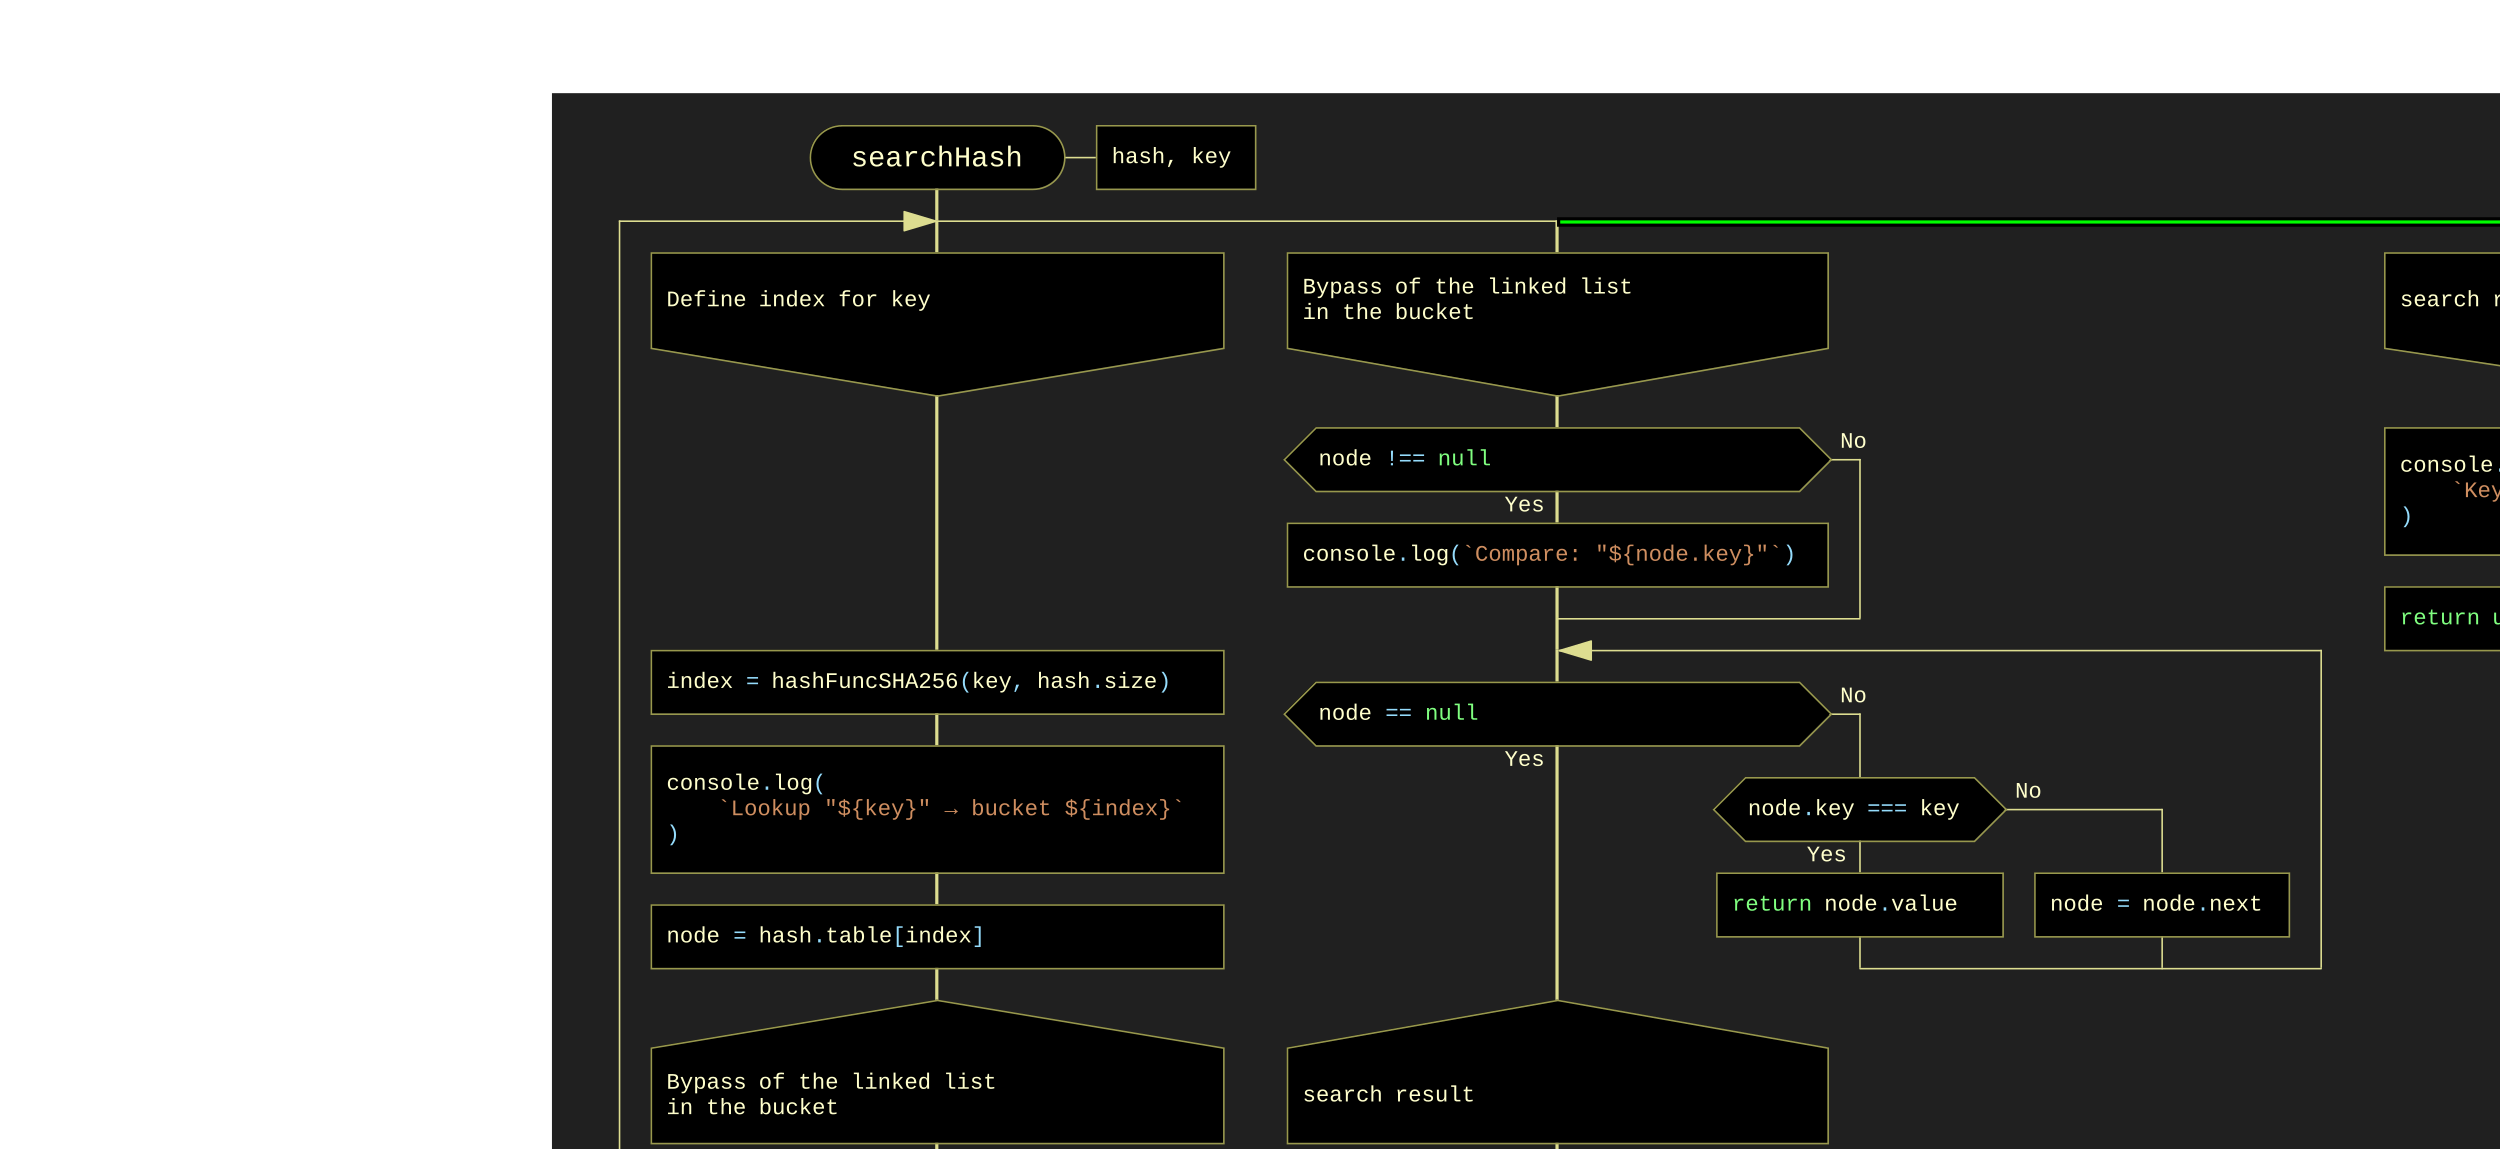
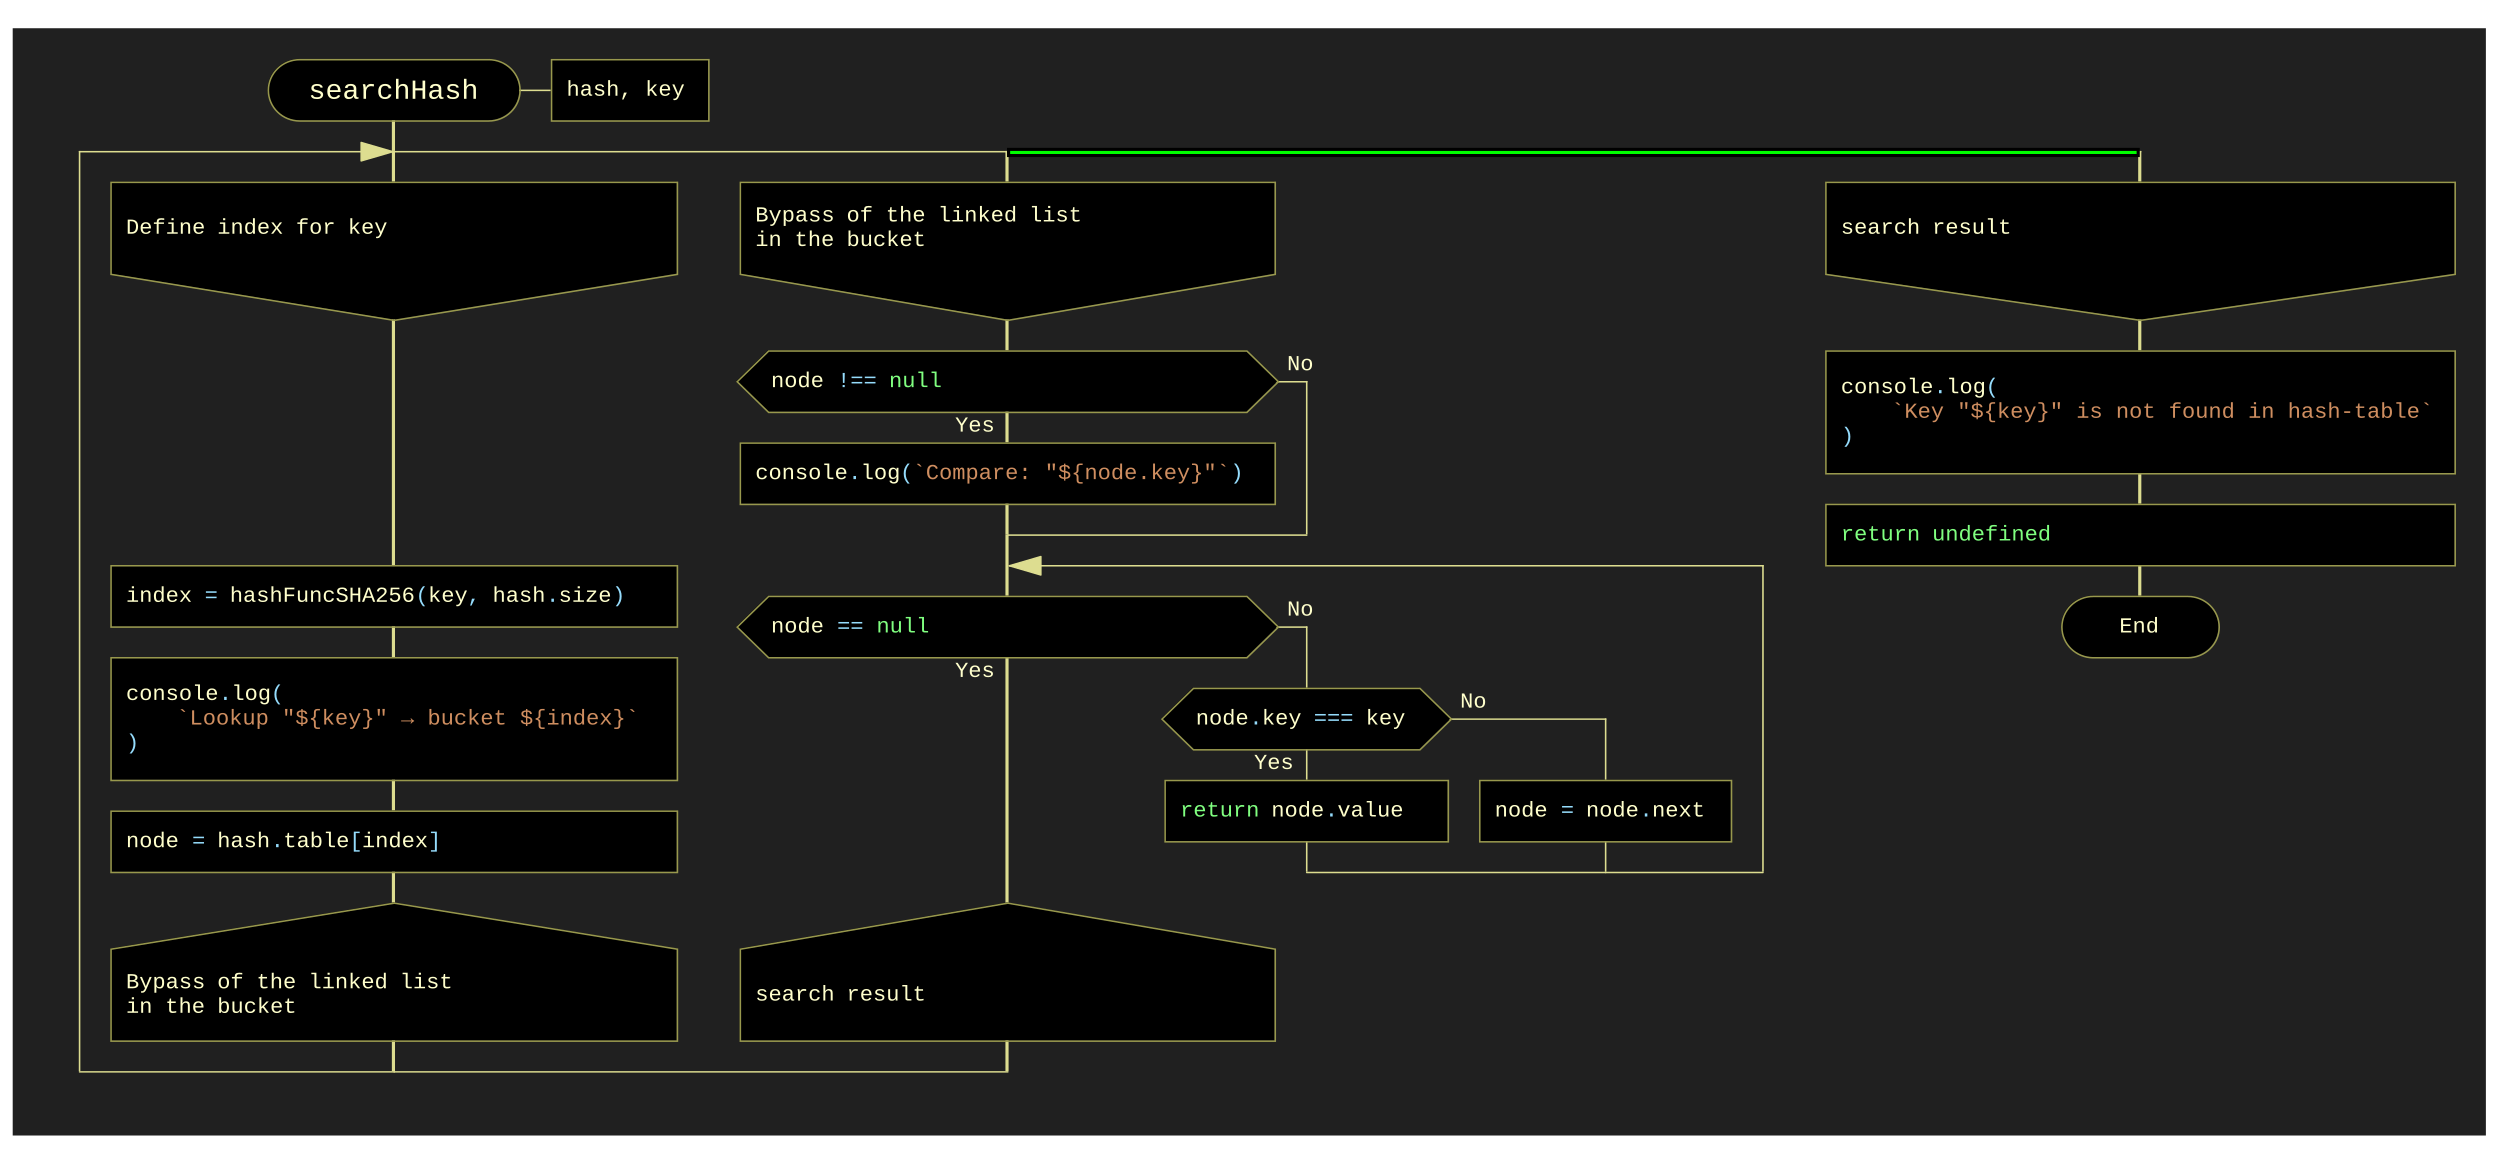
<svg xmlns="http://www.w3.org/2000/svg" version="1.1" width="1572" height="722" id="svg125">
  <defs id="defs1" />
-   <g id="g125" transform="translate(347.0649,58.58385)">
+   <g id="g125" transform="matrix(0.9892716,0,0,0.9643471,7.988703,17.75268)">
    <rect fill="#202020" stroke="none" x="0" y="0" width="1572" height="722" id="rect1" />
    <g transform="translate(42,40)" id="g124">
      <rect fill="#dddd90" stroke="none" x="0" y="40" width="1" height="600" id="rect2" />
      <rect fill="#dddd90" stroke="none" x="199" y="105" width="2" height="225" id="rect3" />
      <rect fill="#dddd90" stroke="none" x="199" y="330" width="2" height="80" id="rect4" />
      <rect fill="#dddd90" stroke="none" x="199" y="410" width="2" height="80" id="rect5" />
      <rect fill="#dddd90" stroke="none" x="199" y="490" width="2" height="85" id="rect6" />
      <path fill="none" stroke="#dddd90" paint-order="fill stroke markers" d="m 0.5,40.5 h 199" stroke-linecap="round" stroke-miterlimit="10" id="path6" />
      <g transform="rotate(180,0.25,20.25)" id="g6" />
      <g transform="translate(199.5,40.5)" id="g7">
        <path fill="#dddd90" stroke="#dddd90" paint-order="fill stroke markers" d="M -20,-6 0,0 -20,6 Z" stroke-linecap="round" stroke-linejoin="round" stroke-miterlimit="10" id="path7" />
      </g>
      <rect fill="#dddd90" stroke="none" x="199" y="40" width="2" height="65" id="rect7" />
      <path fill="none" stroke="#dddd90" paint-order="fill stroke markers" d="m 0.5,640.5 h 200" stroke-linecap="round" stroke-miterlimit="10" id="path8" />
      <rect fill="#dddd90" stroke="none" x="199" y="575" width="2" height="65" id="rect8" />
      <rect fill="#dddd90" stroke="none" x="589" y="105" width="2" height="85" id="rect9" />
      <rect fill="#dddd90" stroke="none" x="589" y="190" width="2" height="60" id="rect10" />
      <path fill="none" stroke="#dddd90" paint-order="fill stroke markers" d="m 591.5,310.5 h 479" stroke-linecap="round" stroke-miterlimit="10" id="path10" />
      <g transform="rotate(180,295.75,155.25)" id="g11">
        <path fill="#dddd90" stroke="#dddd90" paint-order="fill stroke markers" d="M -20,-6 0,0 -20,6 Z" stroke-linecap="round" stroke-linejoin="round" stroke-miterlimit="10" id="path11" />
      </g>
      <g transform="translate(1070.5,310.5)" id="g12" />
      <rect fill="#dddd90" stroke="none" x="589" y="310" width="2" height="40" id="rect12" />
      <path fill="none" stroke="#dddd90" paint-order="fill stroke markers" d="m 590.5,350.5 h 190" stroke-linecap="round" stroke-miterlimit="10" id="path12" />
      <rect fill="#dddd90" stroke="none" x="780" y="350" width="1" height="60" id="rect13" />
      <rect fill="#dddd90" stroke="none" x="780" y="410" width="1" height="60" id="rect14" />
      <rect fill="#dddd90" stroke="none" x="1070" y="310" width="1" height="200" id="rect15" />
      <rect fill="#dddd90" stroke="none" x="780" y="470" width="1" height="40" id="rect16" />
      <path fill="none" stroke="#dddd90" paint-order="fill stroke markers" d="m 780.5,410.5 h 190" stroke-linecap="round" stroke-miterlimit="10" id="path16" />
      <rect fill="#dddd90" stroke="none" x="970" y="410" width="1" height="60" id="rect17" />
      <path fill="none" stroke="#dddd90" paint-order="fill stroke markers" d="m 780.5,510.5 h 190" stroke-linecap="round" stroke-miterlimit="10" id="path17" />
      <path fill="none" stroke="#dddd90" paint-order="fill stroke markers" d="m 970.5,510.5 h 100" stroke-linecap="round" stroke-miterlimit="10" id="path18" />
      <rect fill="#dddd90" stroke="none" x="970" y="470" width="1" height="40" id="rect18" />
      <path fill="none" stroke="#dddd90" paint-order="fill stroke markers" d="m 590.5,190.5 h 190" stroke-linecap="round" stroke-miterlimit="10" id="path19" />
      <rect fill="#dddd90" stroke="none" x="780" y="190" width="1" height="100" id="rect19" />
      <rect fill="#dddd90" stroke="none" x="589" y="250" width="2" height="40" id="rect20" />
      <rect fill="#dddd90" stroke="none" x="589" y="290" width="2" height="20" id="rect21" />
      <path fill="none" stroke="#dddd90" paint-order="fill stroke markers" d="m 590.5,290.5 h 190" stroke-linecap="round" stroke-miterlimit="10" id="path21" />
      <path fill="none" stroke="#dddd90" paint-order="fill stroke markers" d="m 200.5,40.5 h 390" stroke-linecap="round" stroke-miterlimit="10" id="path22" />
      <rect fill="#dddd90" stroke="none" x="589" y="40" width="2" height="65" id="rect22" />
      <path fill="none" stroke="#dddd90" paint-order="fill stroke markers" d="m 200.5,640.5 h 390" stroke-linecap="round" stroke-miterlimit="10" id="path23" />
      <rect fill="#dddd90" stroke="none" x="589" y="575" width="2" height="65" id="rect23" />
      <rect fill="#dddd90" stroke="none" x="1309" y="105" width="2" height="105" id="rect24" />
      <rect fill="#dddd90" stroke="none" x="1309" y="210" width="2" height="80" id="rect25" />
      <rect fill="#dddd90" stroke="none" x="1309" y="290" width="2" height="60" id="rect26" />
      <path fill="none" stroke="#dddd90" paint-order="fill stroke markers" d="m 590.5,40.5 h 720" stroke-linecap="round" stroke-miterlimit="10" id="path26" />
      <rect fill="#dddd90" stroke="none" x="1309" y="40" width="2" height="65" id="rect27" />
      <rect fill="#dddd90" stroke="none" x="199" y="0" width="2" height="40" id="rect28" />
      <path fill="none" stroke="#dddd90" paint-order="fill stroke markers" d="m 200.5,0.5 h 150" stroke-linecap="round" stroke-miterlimit="10" id="path28" />
      <rect fill="#dddd90" stroke="none" x="589" y="350" width="2" height="225" id="rect29" />
      <rect fill="#000000" stroke="none" x="590" y="38" width="720" height="6" id="rect30" />
      <rect fill="#00ff00" stroke="none" x="592" y="40" width="716" height="2" id="rect31" />
      <path fill="#000000" stroke="none" paint-order="stroke fill markers" d="m 1280,370 a 20,20 0 0 1 0,-40 h 60 v 0 a 20,20 0 0 1 0,40 z" id="path31" />
      <path fill="none" stroke="#98984d" paint-order="fill stroke markers" d="m 1280.5,370.5 a 20,20 0 0 1 0,-40 h 60 v 0 a 20,20 0 0 1 0,40 z" stroke-linecap="round" stroke-miterlimit="10" id="path32" />
      <text fill="#ffffcc" stroke="none" font-family="Consolas, Monaco, Cousine" font-size="14px" font-style="normal" font-weight="normal" text-decoration="normal" x="1297" y="354" text-anchor="start" dominant-baseline="alphabetic" id="text32">End</text>
      <path fill="#000000" stroke="none" paint-order="stroke fill markers" d="m 20,60 h 360 v 60 L 200,150 20,120 Z" id="path33" />
      <path fill="none" stroke="#98984d" paint-order="fill stroke markers" d="m 20.5,60.5 h 360 v 60 l -180,30 -180,-30 z" stroke-linecap="round" stroke-miterlimit="10" id="path34" />
      <text fill="#ffffcc" stroke="none" font-family="Consolas, Monaco, Cousine" font-size="14px" font-style="normal" font-weight="normal" text-decoration="normal" x="30" y="94" text-anchor="start" dominant-baseline="alphabetic" id="text34">Define</text>
      <text fill="#ffffcc" stroke="none" font-family="Consolas, Monaco, Cousine" font-size="14px" font-style="normal" font-weight="normal" text-decoration="normal" x="88" y="94" text-anchor="start" dominant-baseline="alphabetic" id="text35">index</text>
      <text fill="#ffffcc" stroke="none" font-family="Consolas, Monaco, Cousine" font-size="14px" font-style="normal" font-weight="normal" text-decoration="normal" x="138" y="94" text-anchor="start" dominant-baseline="alphabetic" id="text36">for</text>
      <text fill="#ffffcc" stroke="none" font-family="Consolas, Monaco, Cousine" font-size="14px" font-style="normal" font-weight="normal" text-decoration="normal" x="171" y="94" text-anchor="start" dominant-baseline="alphabetic" id="text37">key</text>
      <rect fill="#000000" stroke="none" x="20" y="310" width="360" height="40" id="rect37" />
      <rect fill="none" stroke="#98984d" x="20.5" y="310.5" width="360" height="40" stroke-linecap="round" stroke-miterlimit="10" id="rect38" />
      <text fill="#ffffcc" stroke="none" font-family="Consolas, Monaco, Cousine" font-size="14px" font-style="normal" font-weight="normal" text-decoration="normal" x="30" y="334" text-anchor="start" dominant-baseline="alphabetic" id="text38">index</text>
      <text fill="#95dcfc" stroke="none" font-family="Consolas, Monaco, Cousine" font-size="14px" font-style="normal" font-weight="normal" text-decoration="normal" x="80" y="334" text-anchor="start" dominant-baseline="alphabetic" id="text39">=</text>
      <text fill="#ffffcc" stroke="none" font-family="Consolas, Monaco, Cousine" font-size="14px" font-style="normal" font-weight="normal" text-decoration="normal" x="96" y="334" text-anchor="start" dominant-baseline="alphabetic" id="text40">hashFuncSHA256</text>
      <text fill="#95dcfc" stroke="none" font-family="Consolas, Monaco, Cousine" font-size="14px" font-style="normal" font-weight="normal" text-decoration="normal" x="214" y="334" text-anchor="start" dominant-baseline="alphabetic" id="text41">(</text>
      <text fill="#ffffcc" stroke="none" font-family="Consolas, Monaco, Cousine" font-size="14px" font-style="normal" font-weight="normal" text-decoration="normal" x="222" y="334" text-anchor="start" dominant-baseline="alphabetic" id="text42">key</text>
      <text fill="#95dcfc" stroke="none" font-family="Consolas, Monaco, Cousine" font-size="14px" font-style="normal" font-weight="normal" text-decoration="normal" x="247" y="334" text-anchor="start" dominant-baseline="alphabetic" id="text43">,</text>
      <text fill="#ffffcc" stroke="none" font-family="Consolas, Monaco, Cousine" font-size="14px" font-style="normal" font-weight="normal" text-decoration="normal" x="263" y="334" text-anchor="start" dominant-baseline="alphabetic" id="text44">hash</text>
      <text fill="#95dcfc" stroke="none" font-family="Consolas, Monaco, Cousine" font-size="14px" font-style="normal" font-weight="normal" text-decoration="normal" x="297" y="334" text-anchor="start" dominant-baseline="alphabetic" id="text45">.</text>
      <text fill="#ffffcc" stroke="none" font-family="Consolas, Monaco, Cousine" font-size="14px" font-style="normal" font-weight="normal" text-decoration="normal" x="305" y="334" text-anchor="start" dominant-baseline="alphabetic" id="text46">size</text>
      <text fill="#95dcfc" stroke="none" font-family="Consolas, Monaco, Cousine" font-size="14px" font-style="normal" font-weight="normal" text-decoration="normal" x="339" y="334" text-anchor="start" dominant-baseline="alphabetic" id="text47">)</text>
      <rect fill="#000000" stroke="none" x="20" y="470" width="360" height="40" id="rect47" />
      <rect fill="none" stroke="#98984d" x="20.5" y="470.5" width="360" height="40" stroke-linecap="round" stroke-miterlimit="10" id="rect48" />
      <text fill="#ffffcc" stroke="none" font-family="Consolas, Monaco, Cousine" font-size="14px" font-style="normal" font-weight="normal" text-decoration="normal" x="30" y="494" text-anchor="start" dominant-baseline="alphabetic" id="text48">node</text>
      <text fill="#95dcfc" stroke="none" font-family="Consolas, Monaco, Cousine" font-size="14px" font-style="normal" font-weight="normal" text-decoration="normal" x="72" y="494" text-anchor="start" dominant-baseline="alphabetic" id="text49">=</text>
      <text fill="#ffffcc" stroke="none" font-family="Consolas, Monaco, Cousine" font-size="14px" font-style="normal" font-weight="normal" text-decoration="normal" x="88" y="494" text-anchor="start" dominant-baseline="alphabetic" id="text50">hash</text>
      <text fill="#95dcfc" stroke="none" font-family="Consolas, Monaco, Cousine" font-size="14px" font-style="normal" font-weight="normal" text-decoration="normal" x="122" y="494" text-anchor="start" dominant-baseline="alphabetic" id="text51">.</text>
      <text fill="#ffffcc" stroke="none" font-family="Consolas, Monaco, Cousine" font-size="14px" font-style="normal" font-weight="normal" text-decoration="normal" x="130" y="494" text-anchor="start" dominant-baseline="alphabetic" id="text52">table</text>
      <text fill="#95dcfc" stroke="none" font-family="Consolas, Monaco, Cousine" font-size="14px" font-style="normal" font-weight="normal" text-decoration="normal" x="172" y="494" text-anchor="start" dominant-baseline="alphabetic" id="text53">[</text>
      <text fill="#ffffcc" stroke="none" font-family="Consolas, Monaco, Cousine" font-size="14px" font-style="normal" font-weight="normal" text-decoration="normal" x="180" y="494" text-anchor="start" dominant-baseline="alphabetic" id="text54">index</text>
      <text fill="#95dcfc" stroke="none" font-family="Consolas, Monaco, Cousine" font-size="14px" font-style="normal" font-weight="normal" text-decoration="normal" x="222" y="494" text-anchor="start" dominant-baseline="alphabetic" id="text55">]</text>
      <path fill="#000000" stroke="none" paint-order="stroke fill markers" d="m 1110,60 h 400 v 60 l -200,30 -200,-30 z" id="path55" />
      <path fill="none" stroke="#98984d" paint-order="fill stroke markers" d="m 1110.5,60.5 h 400 v 60 l -200,30 -200,-30 z" stroke-linecap="round" stroke-miterlimit="10" id="path56" />
      <text fill="#ffffcc" stroke="none" font-family="Consolas, Monaco, Cousine" font-size="14px" font-style="normal" font-weight="normal" text-decoration="normal" x="1120" y="94" text-anchor="start" dominant-baseline="alphabetic" id="text56">search</text>
      <text fill="#ffffcc" stroke="none" font-family="Consolas, Monaco, Cousine" font-size="14px" font-style="normal" font-weight="normal" text-decoration="normal" x="1178" y="94" text-anchor="start" dominant-baseline="alphabetic" id="text57">result</text>
      <path fill="#000000" stroke="none" paint-order="stroke fill markers" d="m 420,60 h 340 v 60 L 590,150 420,120 Z" id="path57" />
      <path fill="none" stroke="#98984d" paint-order="fill stroke markers" d="m 420.5,60.5 h 340 v 60 l -170,30 -170,-30 z" stroke-linecap="round" stroke-miterlimit="10" id="path58" />
      <text fill="#ffffcc" stroke="none" font-family="Consolas, Monaco, Cousine" font-size="14px" font-style="normal" font-weight="normal" text-decoration="normal" x="430" y="86" text-anchor="start" dominant-baseline="alphabetic" id="text58">Bypass</text>
      <text fill="#ffffcc" stroke="none" font-family="Consolas, Monaco, Cousine" font-size="14px" font-style="normal" font-weight="normal" text-decoration="normal" x="488" y="86" text-anchor="start" dominant-baseline="alphabetic" id="text59">of</text>
      <text fill="#ffffcc" stroke="none" font-family="Consolas, Monaco, Cousine" font-size="14px" font-style="normal" font-weight="normal" text-decoration="normal" x="513" y="86" text-anchor="start" dominant-baseline="alphabetic" id="text60">the</text>
      <text fill="#ffffcc" stroke="none" font-family="Consolas, Monaco, Cousine" font-size="14px" font-style="normal" font-weight="normal" text-decoration="normal" x="546" y="86" text-anchor="start" dominant-baseline="alphabetic" id="text61">linked</text>
      <text fill="#ffffcc" stroke="none" font-family="Consolas, Monaco, Cousine" font-size="14px" font-style="normal" font-weight="normal" text-decoration="normal" x="604" y="86" text-anchor="start" dominant-baseline="alphabetic" id="text62">list</text>
      <text fill="#ffffcc" stroke="none" font-family="Consolas, Monaco, Cousine" font-size="14px" font-style="normal" font-weight="normal" text-decoration="normal" x="430" y="102" text-anchor="start" dominant-baseline="alphabetic" id="text63">in</text>
      <text fill="#ffffcc" stroke="none" font-family="Consolas, Monaco, Cousine" font-size="14px" font-style="normal" font-weight="normal" text-decoration="normal" x="455" y="102" text-anchor="start" dominant-baseline="alphabetic" id="text64">the</text>
      <text fill="#ffffcc" stroke="none" font-family="Consolas, Monaco, Cousine" font-size="14px" font-style="normal" font-weight="normal" text-decoration="normal" x="488" y="102" text-anchor="start" dominant-baseline="alphabetic" id="text65">bucket</text>
      <rect fill="#000000" stroke="none" x="1110" y="270" width="400" height="40" id="rect65" />
      <rect fill="none" stroke="#98984d" x="1110.5" y="270.5" width="400" height="40" stroke-linecap="round" stroke-miterlimit="10" id="rect66" />
      <text fill="#80ff80" stroke="none" font-family="Consolas, Monaco, Cousine" font-size="14px" font-style="normal" font-weight="normal" text-decoration="normal" x="1120" y="294" text-anchor="start" dominant-baseline="alphabetic" id="text66">return</text>
      <text fill="#80ff80" stroke="none" font-family="Consolas, Monaco, Cousine" font-size="14px" font-style="normal" font-weight="normal" text-decoration="normal" x="1178" y="294" text-anchor="start" dominant-baseline="alphabetic" id="text67">undefined</text>
      <rect fill="#000000" stroke="none" x="1110" y="170" width="400" height="80" id="rect67" />
      <rect fill="none" stroke="#98984d" x="1110.5" y="170.5" width="400" height="80" stroke-linecap="round" stroke-miterlimit="10" id="rect68" />
      <text fill="#ffffcc" stroke="none" font-family="Consolas, Monaco, Cousine" font-size="14px" font-style="normal" font-weight="normal" text-decoration="normal" x="1120" y="198" text-anchor="start" dominant-baseline="alphabetic" id="text68">console</text>
      <text fill="#95dcfc" stroke="none" font-family="Consolas, Monaco, Cousine" font-size="14px" font-style="normal" font-weight="normal" text-decoration="normal" x="1179" y="198" text-anchor="start" dominant-baseline="alphabetic" id="text69">.</text>
      <text fill="#ffffcc" stroke="none" font-family="Consolas, Monaco, Cousine" font-size="14px" font-style="normal" font-weight="normal" text-decoration="normal" x="1187" y="198" text-anchor="start" dominant-baseline="alphabetic" id="text70">log</text>
      <text fill="#95dcfc" stroke="none" font-family="Consolas, Monaco, Cousine" font-size="14px" font-style="normal" font-weight="normal" text-decoration="normal" x="1212" y="198" text-anchor="start" dominant-baseline="alphabetic" id="text71">(</text>
      <text fill="#cf8e60" stroke="none" font-family="Consolas, Monaco, Cousine" font-size="14px" font-style="normal" font-weight="normal" text-decoration="normal" x="1152" y="214" text-anchor="start" dominant-baseline="alphabetic" id="text72">`Key "${key}" is not found in hash-table`</text>
      <text fill="#95dcfc" stroke="none" font-family="Consolas, Monaco, Cousine" font-size="14px" font-style="normal" font-weight="normal" text-decoration="normal" x="1120" y="230" text-anchor="start" dominant-baseline="alphabetic" id="text73">)</text>
      <rect fill="#000000" stroke="none" x="20" y="370" width="360" height="80" id="rect73" />
      <rect fill="none" stroke="#98984d" x="20.5" y="370.5" width="360" height="80" stroke-linecap="round" stroke-miterlimit="10" id="rect74" />
      <text fill="#ffffcc" stroke="none" font-family="Consolas, Monaco, Cousine" font-size="14px" font-style="normal" font-weight="normal" text-decoration="normal" x="30" y="398" text-anchor="start" dominant-baseline="alphabetic" id="text74">console</text>
      <text fill="#95dcfc" stroke="none" font-family="Consolas, Monaco, Cousine" font-size="14px" font-style="normal" font-weight="normal" text-decoration="normal" x="89" y="398" text-anchor="start" dominant-baseline="alphabetic" id="text75">.</text>
      <text fill="#ffffcc" stroke="none" font-family="Consolas, Monaco, Cousine" font-size="14px" font-style="normal" font-weight="normal" text-decoration="normal" x="97" y="398" text-anchor="start" dominant-baseline="alphabetic" id="text76">log</text>
      <text fill="#95dcfc" stroke="none" font-family="Consolas, Monaco, Cousine" font-size="14px" font-style="normal" font-weight="normal" text-decoration="normal" x="122" y="398" text-anchor="start" dominant-baseline="alphabetic" id="text77">(</text>
      <text fill="#cf8e60" stroke="none" font-family="Consolas, Monaco, Cousine" font-size="14px" font-style="normal" font-weight="normal" text-decoration="normal" x="62" y="414" text-anchor="start" dominant-baseline="alphabetic" id="text78">`Lookup "${key}" → bucket ${index}`</text>
      <text fill="#95dcfc" stroke="none" font-family="Consolas, Monaco, Cousine" font-size="14px" font-style="normal" font-weight="normal" text-decoration="normal" x="30" y="430" text-anchor="start" dominant-baseline="alphabetic" id="text79">)</text>
      <path fill="#000000" stroke="none" paint-order="stroke fill markers" d="m 418,350 20,-20 h 304 l 20,20 -20,20 H 438 Z" id="path79" />
      <path fill="none" stroke="#98984d" paint-order="fill stroke markers" d="m 418.5,350.5 20,-20 h 304 l 20,20 -20,20 h -304 z" stroke-linecap="round" stroke-miterlimit="10" id="path80" />
      <text fill="#ffffcc" stroke="none" font-family="Consolas, Monaco, Cousine" font-size="14px" font-style="normal" font-weight="normal" text-decoration="normal" x="440" y="354" text-anchor="start" dominant-baseline="alphabetic" id="text80">node</text>
      <text fill="#95dcfc" stroke="none" font-family="Consolas, Monaco, Cousine" font-size="14px" font-style="normal" font-weight="normal" text-decoration="normal" x="482" y="354" text-anchor="start" dominant-baseline="alphabetic" id="text81">==</text>
      <text fill="#80ff80" stroke="none" font-family="Consolas, Monaco, Cousine" font-size="14px" font-style="normal" font-weight="normal" text-decoration="normal" x="507" y="354" text-anchor="start" dominant-baseline="alphabetic" id="text82">null</text>
      <text fill="#ffffcc" stroke="none" font-family="Consolas, Monaco, Cousine" font-size="14px" font-style="normal" font-weight="normal" text-decoration="normal" x="557" y="383" text-anchor="start" dominant-baseline="alphabetic" id="text83">Yes</text>
      <text fill="#ffffcc" stroke="none" font-family="Consolas, Monaco, Cousine" font-size="14px" font-style="normal" font-weight="normal" text-decoration="normal" x="768" y="343" text-anchor="start" dominant-baseline="alphabetic" id="text84">No</text>
      <path fill="#000000" stroke="none" paint-order="stroke fill markers" d="m 688,410 20,-20 h 144 l 20,20 -20,20 H 708 Z" id="path84" />
      <path fill="none" stroke="#98984d" paint-order="fill stroke markers" d="m 688.5,410.5 20,-20 h 144 l 20,20 -20,20 h -144 z" stroke-linecap="round" stroke-miterlimit="10" id="path85" />
      <text fill="#ffffcc" stroke="none" font-family="Consolas, Monaco, Cousine" font-size="14px" font-style="normal" font-weight="normal" text-decoration="normal" x="710" y="414" text-anchor="start" dominant-baseline="alphabetic" id="text85">node</text>
      <text fill="#95dcfc" stroke="none" font-family="Consolas, Monaco, Cousine" font-size="14px" font-style="normal" font-weight="normal" text-decoration="normal" x="744" y="414" text-anchor="start" dominant-baseline="alphabetic" id="text86">.</text>
      <text fill="#ffffcc" stroke="none" font-family="Consolas, Monaco, Cousine" font-size="14px" font-style="normal" font-weight="normal" text-decoration="normal" x="752" y="414" text-anchor="start" dominant-baseline="alphabetic" id="text87">key</text>
      <text fill="#95dcfc" stroke="none" font-family="Consolas, Monaco, Cousine" font-size="14px" font-style="normal" font-weight="normal" text-decoration="normal" x="785" y="414" text-anchor="start" dominant-baseline="alphabetic" id="text88">===</text>
      <text fill="#ffffcc" stroke="none" font-family="Consolas, Monaco, Cousine" font-size="14px" font-style="normal" font-weight="normal" text-decoration="normal" x="818" y="414" text-anchor="start" dominant-baseline="alphabetic" id="text89">key</text>
      <text fill="#ffffcc" stroke="none" font-family="Consolas, Monaco, Cousine" font-size="14px" font-style="normal" font-weight="normal" text-decoration="normal" x="747" y="443" text-anchor="start" dominant-baseline="alphabetic" id="text90">Yes</text>
      <text fill="#ffffcc" stroke="none" font-family="Consolas, Monaco, Cousine" font-size="14px" font-style="normal" font-weight="normal" text-decoration="normal" x="878" y="403" text-anchor="start" dominant-baseline="alphabetic" id="text91">No</text>
      <rect fill="#000000" stroke="none" x="690" y="450" width="180" height="40" id="rect91" />
      <rect fill="none" stroke="#98984d" x="690.5" y="450.5" width="180" height="40" stroke-linecap="round" stroke-miterlimit="10" id="rect92" />
      <text fill="#80ff80" stroke="none" font-family="Consolas, Monaco, Cousine" font-size="14px" font-style="normal" font-weight="normal" text-decoration="normal" x="700" y="474" text-anchor="start" dominant-baseline="alphabetic" id="text92">return</text>
      <text fill="#ffffcc" stroke="none" font-family="Consolas, Monaco, Cousine" font-size="14px" font-style="normal" font-weight="normal" text-decoration="normal" x="758" y="474" text-anchor="start" dominant-baseline="alphabetic" id="text93">node</text>
      <text fill="#95dcfc" stroke="none" font-family="Consolas, Monaco, Cousine" font-size="14px" font-style="normal" font-weight="normal" text-decoration="normal" x="792" y="474" text-anchor="start" dominant-baseline="alphabetic" id="text94">.</text>
      <text fill="#ffffcc" stroke="none" font-family="Consolas, Monaco, Cousine" font-size="14px" font-style="normal" font-weight="normal" text-decoration="normal" x="800" y="474" text-anchor="start" dominant-baseline="alphabetic" id="text95">value</text>
      <rect fill="#000000" stroke="none" x="890" y="450" width="160" height="40" id="rect95" />
      <rect fill="none" stroke="#98984d" x="890.5" y="450.5" width="160" height="40" stroke-linecap="round" stroke-miterlimit="10" id="rect96" />
      <text fill="#ffffcc" stroke="none" font-family="Consolas, Monaco, Cousine" font-size="14px" font-style="normal" font-weight="normal" text-decoration="normal" x="900" y="474" text-anchor="start" dominant-baseline="alphabetic" id="text96">node</text>
      <text fill="#95dcfc" stroke="none" font-family="Consolas, Monaco, Cousine" font-size="14px" font-style="normal" font-weight="normal" text-decoration="normal" x="942" y="474" text-anchor="start" dominant-baseline="alphabetic" id="text97">=</text>
      <text fill="#ffffcc" stroke="none" font-family="Consolas, Monaco, Cousine" font-size="14px" font-style="normal" font-weight="normal" text-decoration="normal" x="958" y="474" text-anchor="start" dominant-baseline="alphabetic" id="text98">node</text>
      <text fill="#95dcfc" stroke="none" font-family="Consolas, Monaco, Cousine" font-size="14px" font-style="normal" font-weight="normal" text-decoration="normal" x="992" y="474" text-anchor="start" dominant-baseline="alphabetic" id="text99">.</text>
      <text fill="#ffffcc" stroke="none" font-family="Consolas, Monaco, Cousine" font-size="14px" font-style="normal" font-weight="normal" text-decoration="normal" x="1000" y="474" text-anchor="start" dominant-baseline="alphabetic" id="text100">next</text>
      <path fill="#000000" stroke="none" paint-order="stroke fill markers" d="m 418,190 20,-20 h 304 l 20,20 -20,20 H 438 Z" id="path100" />
      <path fill="none" stroke="#98984d" paint-order="fill stroke markers" d="m 418.5,190.5 20,-20 h 304 l 20,20 -20,20 h -304 z" stroke-linecap="round" stroke-miterlimit="10" id="path101" />
      <text fill="#ffffcc" stroke="none" font-family="Consolas, Monaco, Cousine" font-size="14px" font-style="normal" font-weight="normal" text-decoration="normal" x="440" y="194" text-anchor="start" dominant-baseline="alphabetic" id="text101">node</text>
      <text fill="#95dcfc" stroke="none" font-family="Consolas, Monaco, Cousine" font-size="14px" font-style="normal" font-weight="normal" text-decoration="normal" x="482" y="194" text-anchor="start" dominant-baseline="alphabetic" id="text102">!==</text>
      <text fill="#80ff80" stroke="none" font-family="Consolas, Monaco, Cousine" font-size="14px" font-style="normal" font-weight="normal" text-decoration="normal" x="515" y="194" text-anchor="start" dominant-baseline="alphabetic" id="text103">null</text>
      <text fill="#ffffcc" stroke="none" font-family="Consolas, Monaco, Cousine" font-size="14px" font-style="normal" font-weight="normal" text-decoration="normal" x="557" y="223" text-anchor="start" dominant-baseline="alphabetic" id="text104">Yes</text>
      <text fill="#ffffcc" stroke="none" font-family="Consolas, Monaco, Cousine" font-size="14px" font-style="normal" font-weight="normal" text-decoration="normal" x="768" y="183" text-anchor="start" dominant-baseline="alphabetic" id="text105">No</text>
      <rect fill="#000000" stroke="none" x="420" y="230" width="340" height="40" id="rect105" />
      <rect fill="none" stroke="#98984d" x="420.5" y="230.5" width="340" height="40" stroke-linecap="round" stroke-miterlimit="10" id="rect106" />
      <text fill="#ffffcc" stroke="none" font-family="Consolas, Monaco, Cousine" font-size="14px" font-style="normal" font-weight="normal" text-decoration="normal" x="430" y="254" text-anchor="start" dominant-baseline="alphabetic" id="text106">console</text>
      <text fill="#95dcfc" stroke="none" font-family="Consolas, Monaco, Cousine" font-size="14px" font-style="normal" font-weight="normal" text-decoration="normal" x="489" y="254" text-anchor="start" dominant-baseline="alphabetic" id="text107">.</text>
      <text fill="#ffffcc" stroke="none" font-family="Consolas, Monaco, Cousine" font-size="14px" font-style="normal" font-weight="normal" text-decoration="normal" x="497" y="254" text-anchor="start" dominant-baseline="alphabetic" id="text108">log</text>
      <text fill="#95dcfc" stroke="none" font-family="Consolas, Monaco, Cousine" font-size="14px" font-style="normal" font-weight="normal" text-decoration="normal" x="522" y="254" text-anchor="start" dominant-baseline="alphabetic" id="text109">(</text>
      <text fill="#cf8e60" stroke="none" font-family="Consolas, Monaco, Cousine" font-size="14px" font-style="normal" font-weight="normal" text-decoration="normal" x="530" y="254" text-anchor="start" dominant-baseline="alphabetic" id="text110">`Compare: "${node.key}"`</text>
      <text fill="#95dcfc" stroke="none" font-family="Consolas, Monaco, Cousine" font-size="14px" font-style="normal" font-weight="normal" text-decoration="normal" x="732" y="254" text-anchor="start" dominant-baseline="alphabetic" id="text111">)</text>
      <path fill="#000000" stroke="none" paint-order="stroke fill markers" d="m 140,20 a 20,20 0 0 1 0,-40 h 120 v 0 a 20,20 0 0 1 0,40 z" id="path111" />
      <path fill="none" stroke="#98984d" paint-order="fill stroke markers" d="m 140.5,20.5 a 20,20 0 0 1 0,-40 h 120 v 0 a 20,20 0 0 1 0,40 z" stroke-linecap="round" stroke-miterlimit="10" id="path112" />
      <text fill="#ffffcc" stroke="none" font-family="Consolas, Monaco, Cousine" font-size="18px" font-style="normal" font-weight="normal" text-decoration="normal" x="146" y="6" text-anchor="start" dominant-baseline="alphabetic" id="text112">searchHash</text>
      <rect fill="#000000" stroke="none" x="300" y="-20" width="100" height="40" id="rect112" />
      <rect fill="none" stroke="#98984d" x="300.5" y="-19.5" width="100" height="40" stroke-linecap="round" stroke-miterlimit="10" id="rect113" />
      <text fill="#ffffcc" stroke="none" font-family="Consolas, Monaco, Cousine" font-size="14px" font-style="normal" font-weight="normal" text-decoration="normal" x="310" y="4" text-anchor="start" dominant-baseline="alphabetic" id="text113">hash,</text>
      <text fill="#ffffcc" stroke="none" font-family="Consolas, Monaco, Cousine" font-size="14px" font-style="normal" font-weight="normal" text-decoration="normal" x="360" y="4" text-anchor="start" dominant-baseline="alphabetic" id="text114">key</text>
      <path fill="#000000" stroke="none" paint-order="stroke fill markers" d="m 20,560 180,-30 180,30 v 60 H 20 Z" id="path114" />
      <path fill="none" stroke="#98984d" paint-order="fill stroke markers" d="m 20.5,560.5 180,-30 180,30 v 60 h -360 z" stroke-linecap="round" stroke-miterlimit="10" id="path115" />
      <text fill="#ffffcc" stroke="none" font-family="Consolas, Monaco, Cousine" font-size="14px" font-style="normal" font-weight="normal" text-decoration="normal" x="30" y="586" text-anchor="start" dominant-baseline="alphabetic" id="text115">Bypass</text>
      <text fill="#ffffcc" stroke="none" font-family="Consolas, Monaco, Cousine" font-size="14px" font-style="normal" font-weight="normal" text-decoration="normal" x="88" y="586" text-anchor="start" dominant-baseline="alphabetic" id="text116">of</text>
      <text fill="#ffffcc" stroke="none" font-family="Consolas, Monaco, Cousine" font-size="14px" font-style="normal" font-weight="normal" text-decoration="normal" x="113" y="586" text-anchor="start" dominant-baseline="alphabetic" id="text117">the</text>
      <text fill="#ffffcc" stroke="none" font-family="Consolas, Monaco, Cousine" font-size="14px" font-style="normal" font-weight="normal" text-decoration="normal" x="146" y="586" text-anchor="start" dominant-baseline="alphabetic" id="text118">linked</text>
      <text fill="#ffffcc" stroke="none" font-family="Consolas, Monaco, Cousine" font-size="14px" font-style="normal" font-weight="normal" text-decoration="normal" x="204" y="586" text-anchor="start" dominant-baseline="alphabetic" id="text119">list</text>
      <text fill="#ffffcc" stroke="none" font-family="Consolas, Monaco, Cousine" font-size="14px" font-style="normal" font-weight="normal" text-decoration="normal" x="30" y="602" text-anchor="start" dominant-baseline="alphabetic" id="text120">in</text>
      <text fill="#ffffcc" stroke="none" font-family="Consolas, Monaco, Cousine" font-size="14px" font-style="normal" font-weight="normal" text-decoration="normal" x="55" y="602" text-anchor="start" dominant-baseline="alphabetic" id="text121">the</text>
      <text fill="#ffffcc" stroke="none" font-family="Consolas, Monaco, Cousine" font-size="14px" font-style="normal" font-weight="normal" text-decoration="normal" x="88" y="602" text-anchor="start" dominant-baseline="alphabetic" id="text122">bucket</text>
      <path fill="#000000" stroke="none" paint-order="stroke fill markers" d="m 420,560 170,-30 170,30 v 60 H 420 Z" id="path122" />
      <path fill="none" stroke="#98984d" paint-order="fill stroke markers" d="m 420.5,560.5 170,-30 170,30 v 60 h -340 z" stroke-linecap="round" stroke-miterlimit="10" id="path123" />
      <text fill="#ffffcc" stroke="none" font-family="Consolas, Monaco, Cousine" font-size="14px" font-style="normal" font-weight="normal" text-decoration="normal" x="430" y="594" text-anchor="start" dominant-baseline="alphabetic" id="text123">search</text>
      <text fill="#ffffcc" stroke="none" font-family="Consolas, Monaco, Cousine" font-size="14px" font-style="normal" font-weight="normal" text-decoration="normal" x="488" y="594" text-anchor="start" dominant-baseline="alphabetic" id="text124">result</text>
    </g>
  </g>
</svg>
